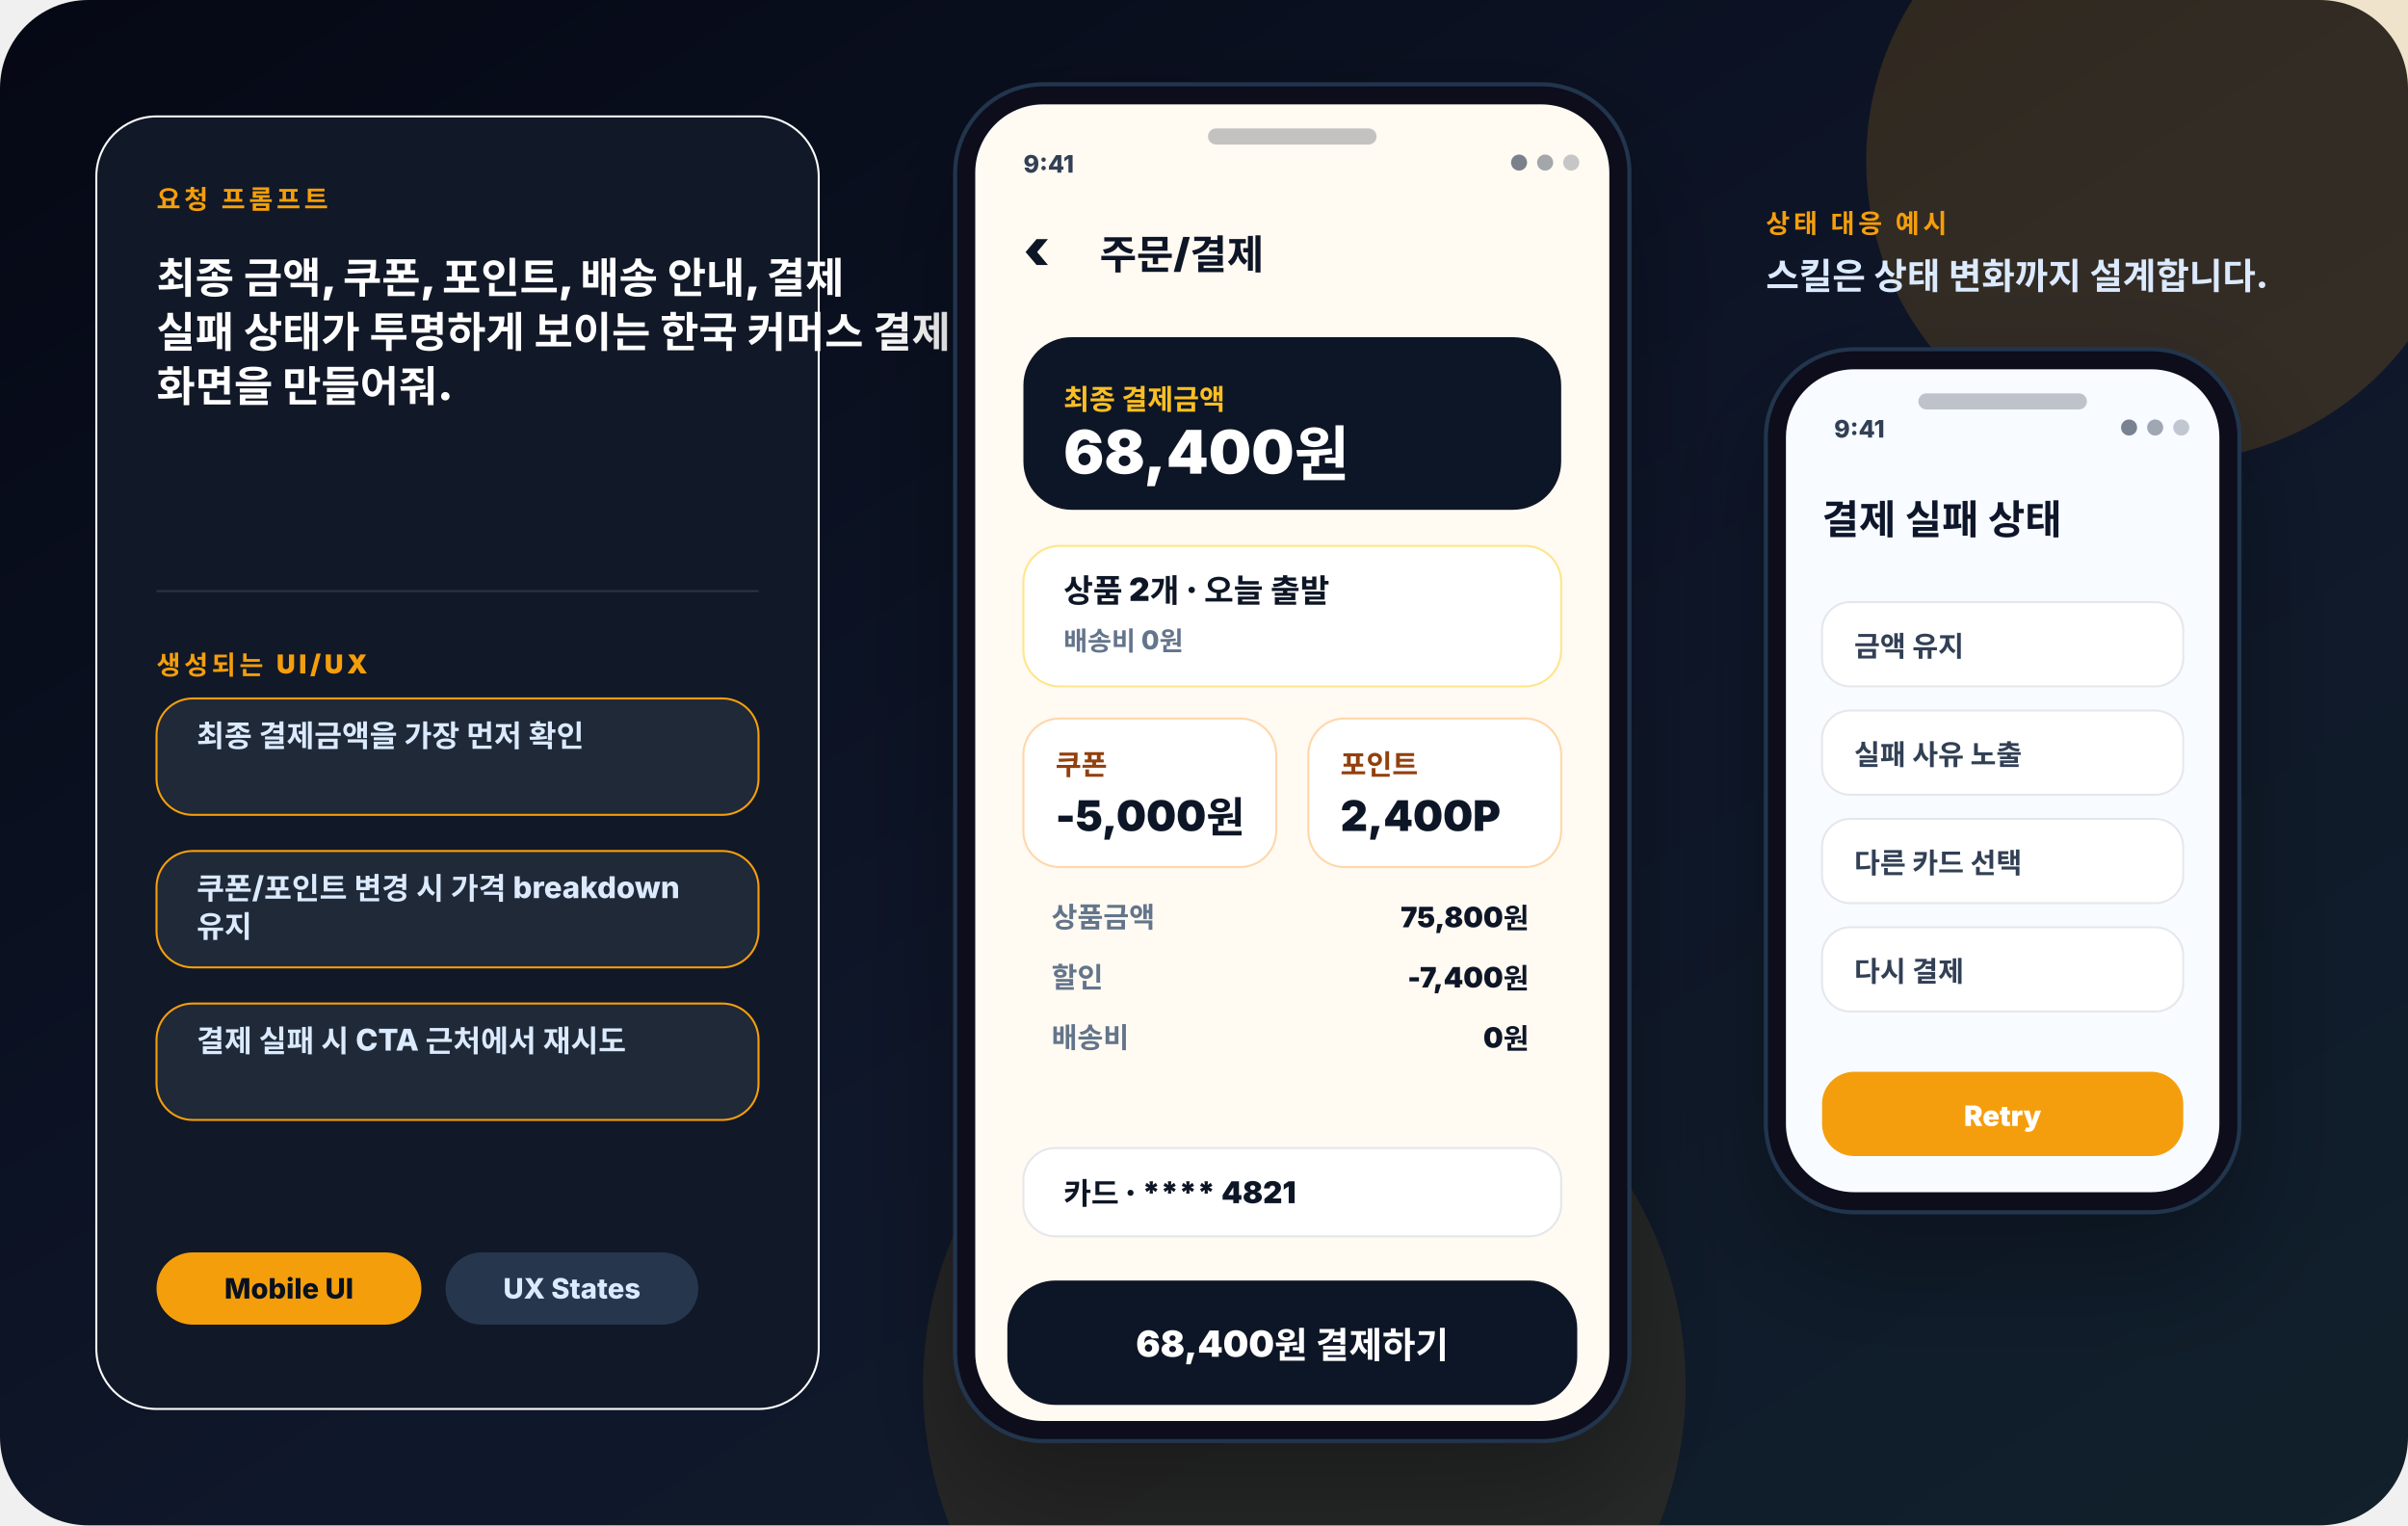
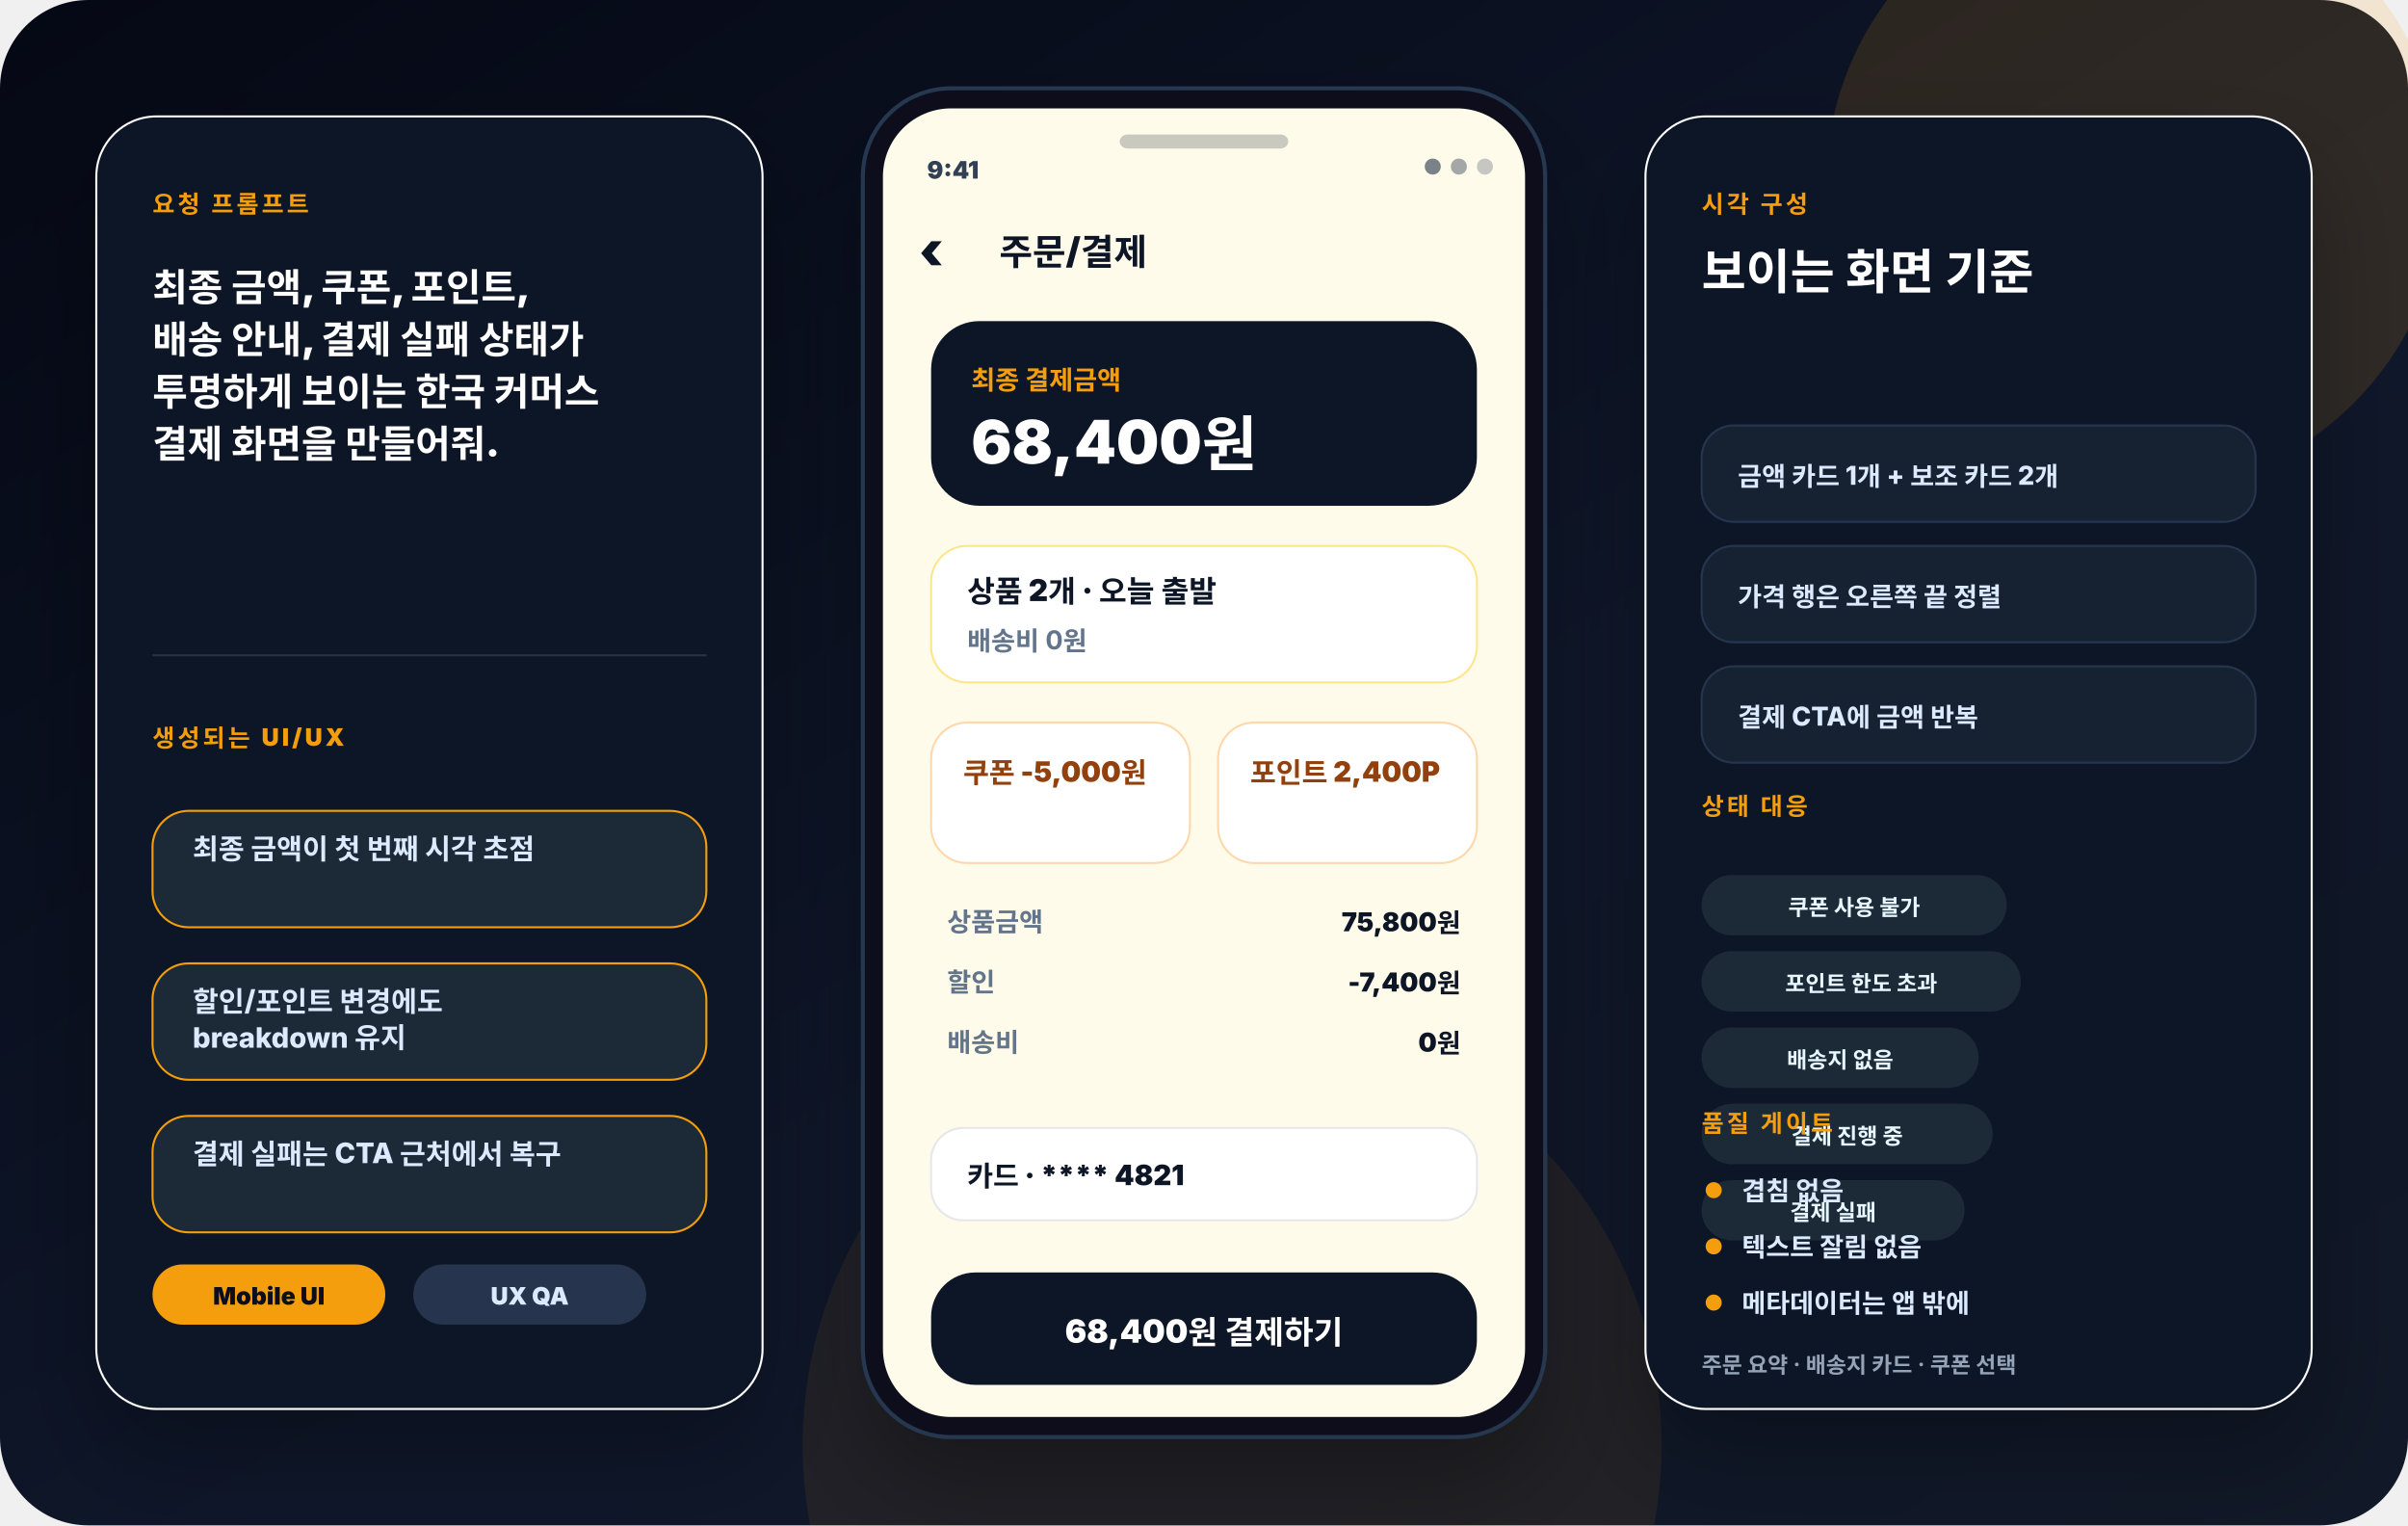
- <svg xmlns="http://www.w3.org/2000/svg" width="1200" height="760" viewBox="0 0 1200 760" role="img" aria-labelledby="title desc">
+ <svg xmlns="http://www.w3.org/2000/svg" width="1200" height="760" viewBox="0 0 1200 760" role="img" aria-labelledby="title desc" data-template="visual-composition-v2" data-generated-by="scripts/generate_preview_svgs.py">
  <defs>
    <linearGradient id="bg" x1="0" y1="0" x2="1" y2="1">
      <stop offset="0" stop-color="#050814" />
      <stop offset=".55" stop-color="#0f172a" />
-       <stop offset="1" stop-color="#11202b" />
+       <stop offset="1" stop-color="#111827" />
    </linearGradient>
    <filter id="shadow" x="-20%" y="-20%" width="140%" height="140%">
-       <feDropShadow dx="0" dy="24" stdDeviation="28" flood-color="#000" flood-opacity=".32" />
+       <feDropShadow dx="0" dy="22" stdDeviation="24" flood-color="#000" flood-opacity=".30" />
    </filter>
    <style>text{font-family:-apple-system,BlinkMacSystemFont,'Pretendard','Noto Sans KR','Segoe UI',sans-serif} .card{filter:url(#shadow)}</style>
  </defs>
  <rect width="1200" height="760" rx="44" fill="url(#bg)" />
-   <circle cx="1080" cy="80" r="150" fill="#f59e0b" opacity=".16" />
-   <circle cx="650" cy="690" r="190" fill="#f59e0b" opacity=".10" />
-   <rect x="48" y="58" width="360" height="644" rx="30" fill="#111827" stroke="#ffffff" stroke-width="1" />
-   <text x="78" y="104" fill="#f59e0b" font-size="13" font-weight="900" letter-spacing="1.8">요청 프롬프트</text>
-   <text x="78" y="146" fill="#ffffff" font-size="21" font-weight="850">최종 금액, 쿠폰, 포인트, 배송 안내, 결제</text>
-   <text x="78" y="173" fill="#ffffff" font-size="21" font-weight="850">실패 상태가 투명하게 보이는 한국 커머스 결제</text>
-   <text x="78" y="200" fill="#ffffff" font-size="21" font-weight="850">화면을 만들어줘.</text>
-   <rect x="78" y="294" width="300" height="1" rx="0" fill="#ffffff" opacity="0.12" />
-   <text x="78" y="336" fill="#f59e0b" font-size="13" font-weight="900" letter-spacing="1.8">생성되는 UI/UX</text>
-   <rect x="78" y="348" width="300" height="58" rx="18" fill="#1f2937" stroke="#f59e0b" stroke-width="1" />
-   <text x="98" y="372" fill="#dbeafe" font-size="15" font-weight="760">최종 결제금액을 가장 먼저 확인</text>
-   <rect x="78" y="424" width="300" height="58" rx="18" fill="#1f2937" stroke="#f59e0b" stroke-width="1" />
-   <text x="98" y="448" fill="#dbeafe" font-size="15" font-weight="760">쿠폰/포인트 변경 시 가격 breakdown</text>
-   <text x="98" y="467" fill="#dbeafe" font-size="15" font-weight="760">유지</text>
-   <rect x="78" y="500" width="300" height="58" rx="18" fill="#1f2937" stroke="#f59e0b" stroke-width="1" />
-   <text x="98" y="524" fill="#dbeafe" font-size="15" font-weight="760">결제 실패 시 CTA 근처에서 재시도</text>
-   <rect x="78" y="624" width="132" height="36" rx="18.0" fill="#f59e0b" />
-   <text x="144.0" y="647.0" fill="#07111f" font-size="14" font-weight="800" text-anchor="middle">Mobile UI</text>
-   <rect x="222" y="624" width="126" height="36" rx="18.0" fill="#26364d" />
-   <text x="285.0" y="647.0" fill="#dbeafe" font-size="14" font-weight="800" text-anchor="middle">UX States</text>
+   <circle cx="1064" cy="92" r="154" fill="#f59e0b" opacity="0.14" stroke-width="1" />
+   <circle cx="614" cy="720" r="214" fill="#f59e0b" opacity="0.08" stroke-width="1" />
  <g class="card">
-     <rect x="476" y="42" width="336" height="676" rx="44" fill="#07111f" stroke="#24364d" stroke-width="2" />
-     <rect x="486" y="52" width="316" height="656" rx="34" fill="#fffaf2" />
-     <rect x="602.0" y="64" width="84" height="8" rx="4" fill="#0f1d2e" opacity="0.25" />
-     <text x="510" y="86" fill="#334155" font-size="12" font-weight="800">9:41</text>
-     <circle cx="757" cy="81" r="4" fill="#334155" opacity=".65" />
-     <circle cx="770" cy="81" r="4" fill="#334155" opacity=".45" />
-     <circle cx="783" cy="81" r="4" fill="#334155" opacity=".28" />
-     <text x="510" y="134" fill="#111827" font-size="28" font-weight="900">‹</text>
-     <text x="548" y="134" fill="#111827" font-size="20" font-weight="900">주문/결제</text>
-     <rect x="510" y="168" width="268" height="86" rx="24" fill="#111827" />
-     <text x="530" y="204" fill="#fbbf24" font-size="14" font-weight="800">최종 결제금액</text>
-     <text x="530" y="236" fill="#ffffff" font-size="30" font-weight="900">68,400원</text>
-     <rect x="510" y="272" width="268" height="70" rx="18" fill="#ffffff" stroke="#fde68a" stroke-width="1" />
-     <text x="530" y="300" fill="#111827" font-size="16" font-weight="900">상품 2개 · 오늘 출발</text>
-     <text x="530" y="324" fill="#64748b" font-size="13" font-weight="800">배송비 0원</text>
-     <rect x="510" y="358" width="126" height="74" rx="18" fill="#ffffff" stroke="#fed7aa" stroke-width="1" />
-     <text x="526" y="386" fill="#92400e" font-size="14" font-weight="900">쿠폰</text>
-     <text x="526" y="414" fill="#111827" font-size="21" font-weight="900">-5,000원</text>
-     <rect x="652" y="358" width="126" height="74" rx="18" fill="#ffffff" stroke="#fed7aa" stroke-width="1" />
-     <text x="668" y="386" fill="#92400e" font-size="14" font-weight="900">포인트</text>
-     <text x="668" y="414" fill="#111827" font-size="21" font-weight="900">2,400P</text>
-     <text x="524" y="462" fill="#64748b" font-size="14" font-weight="760">상품금액</text>
-     <text x="762" y="462" fill="#111827" font-size="14" font-weight="900" text-anchor="end">75,800원</text>
-     <text x="524" y="492" fill="#64748b" font-size="14" font-weight="760">할인</text>
-     <text x="762" y="492" fill="#111827" font-size="14" font-weight="900" text-anchor="end">-7,400원</text>
-     <text x="524" y="522" fill="#64748b" font-size="14" font-weight="760">배송비</text>
-     <text x="762" y="522" fill="#111827" font-size="14" font-weight="900" text-anchor="end">0원</text>
-     <rect x="510" y="572" width="268" height="44" rx="16" fill="#ffffff" stroke="#e5e7eb" stroke-width="1" />
-     <text x="530" y="600" fill="#111827" font-size="15" font-weight="850">카드 · **** 4821</text>
-     <rect x="502" y="638" width="284" height="62" rx="24" fill="#111827" />
-     <text x="644" y="676" fill="#ffffff" font-size="18" font-weight="900" text-anchor="middle">68,400원 결제하기</text>
+     <rect x="48" y="58" width="332" height="644" rx="30" fill="#111827" stroke="#ffffff" stroke-width="1" />
+     <text x="76" y="106" fill="#f59e0b" font-size="12" font-weight="900" letter-spacing="1.5">요청 프롬프트</text>
+     <text x="76" y="150" fill="#ffffff" font-size="19" font-weight="850">최종 금액, 쿠폰, 포인트,</text>
+     <text x="76" y="176" fill="#ffffff" font-size="19" font-weight="850">배송 안내, 결제 실패 상태가</text>
+     <text x="76" y="202" fill="#ffffff" font-size="19" font-weight="850">투명하게 보이는 한국 커머스</text>
+     <text x="76" y="228" fill="#ffffff" font-size="19" font-weight="850">결제 화면을 만들어줘.</text>
+     <rect x="76" y="326" width="276" height="1" rx="0" fill="#ffffff" stroke-width="1" opacity="0.12" />
+     <text x="76" y="372" fill="#f59e0b" font-size="12" font-weight="900" letter-spacing="1.5">생성되는 UI/UX</text>
+     <rect x="76" y="404" width="276" height="58" rx="18" fill="#1f2937" stroke="#f59e0b" stroke-width="1" />
+     <text x="96" y="428" fill="#dbeafe" font-size="14" font-weight="760">최종 금액이 첫 번째 시각 초점</text>
+     <rect x="76" y="480" width="276" height="58" rx="18" fill="#1f2937" stroke="#f59e0b" stroke-width="1" />
+     <text x="96" y="504" fill="#dbeafe" font-size="14" font-weight="760">할인/포인트 변경에도</text>
+     <text x="96" y="522" fill="#dbeafe" font-size="14" font-weight="760">breakdown 유지</text>
+     <rect x="76" y="556" width="276" height="58" rx="18" fill="#1f2937" stroke="#f59e0b" stroke-width="1" />
+     <text x="96" y="580" fill="#dbeafe" font-size="14" font-weight="760">결제 실패는 CTA 근처에서 복구</text>
+     <rect x="76" y="630" width="116" height="30" rx="15" fill="#f59e0b" stroke-width="1" />
+     <text x="134.0" y="650" fill="#07111f" font-size="12" font-weight="850" text-anchor="middle">Mobile UI</text>
+     <rect x="206" y="630" width="116" height="30" rx="15" fill="#26364d" stroke-width="1" />
+     <text x="264.0" y="650" fill="#dbeafe" font-size="12" font-weight="850" text-anchor="middle">UX QA</text>
+   </g>
+   <g class="card" data-phone-template="commerce-checkout">
+     <rect x="430" y="44" width="340" height="672" rx="44" fill="#07111f" stroke="#27374f" stroke-width="2" />
+     <rect x="440" y="54" width="320" height="652" rx="34" fill="#fffbeb" stroke-width="1" />
+     <rect x="558.0" y="67" width="84" height="7" rx="4" fill="#0f172a" stroke-width="1" opacity="0.22" />
+     <text x="462" y="89" fill="#334155" font-size="12" font-weight="850">9:41</text>
+     <circle cx="714" cy="83" r="4" fill="#334155" opacity="0.65" stroke-width="1" />
+     <circle cx="727" cy="83" r="4" fill="#334155" opacity="0.45" stroke-width="1" />
+     <circle cx="740" cy="83" r="4" fill="#334155" opacity="0.28" stroke-width="1" />
+     <text x="458" y="134" fill="#111827" font-size="26" font-weight="900">‹</text>
+     <text x="498" y="132" fill="#111827" font-size="18" font-weight="900">주문/결제</text>
+     <rect x="464" y="160" width="272" height="92" rx="24" fill="#111827" stroke-width="1" />
+     <text x="484" y="194" fill="#f59e0b" font-size="13" font-weight="800">최종 결제금액</text>
+     <text x="484" y="231" fill="#ffffff" font-size="30" font-weight="900">68,400원</text>
+     <rect x="464" y="272" width="272" height="68" rx="18" fill="#ffffff" stroke="#fde68a" stroke-width="1" />
+     <text x="482" y="300" fill="#111827" font-size="15" font-weight="900">상품 2개 · 오늘 출발</text>
+     <text x="482" y="324" fill="#64748b" font-size="13" font-weight="750">배송비 0원</text>
+     <rect x="464" y="360" width="129.0" height="70" rx="18" fill="#ffffff" stroke="#fed7aa" stroke-width="1" />
+     <text x="480" y="390" fill="#92400e" font-size="14" font-weight="900">쿠폰 -5,000원</text>
+     <rect x="607.0" y="360" width="129.0" height="70" rx="18" fill="#ffffff" stroke="#fed7aa" stroke-width="1" />
+     <text x="623.0" y="390" fill="#92400e" font-size="14" font-weight="900">포인트 2,400P</text>
+     <text x="472" y="464" fill="#64748b" font-size="13" font-weight="750">상품금액</text>
+     <text x="728" y="464" fill="#111827" font-size="13" font-weight="900" text-anchor="end">75,800원</text>
+     <text x="472" y="494" fill="#64748b" font-size="13" font-weight="750">할인</text>
+     <text x="728" y="494" fill="#111827" font-size="13" font-weight="900" text-anchor="end">-7,400원</text>
+     <text x="472" y="524" fill="#64748b" font-size="13" font-weight="750">배송비</text>
+     <text x="728" y="524" fill="#111827" font-size="13" font-weight="900" text-anchor="end">0원</text>
+     <rect x="464" y="562" width="272" height="46" rx="16" fill="#ffffff" stroke="#e5e7eb" stroke-width="1" />
+     <text x="482" y="591" fill="#111827" font-size="14" font-weight="850">카드 · **** 4821</text>
+     <rect x="464" y="634" width="272" height="56" rx="22" fill="#111827" stroke-width="1" />
+     <text x="600.0" y="669" fill="#ffffff" font-size="16" font-weight="900" text-anchor="middle">68,400원 결제하기</text>
  </g>
  <g class="card">
-     <rect x="880" y="174" width="236" height="430" rx="44" fill="#07111f" stroke="#24364d" stroke-width="2" />
-     <rect x="890" y="184" width="216" height="410" rx="34" fill="#f8fbff" />
-     <rect x="956.0" y="196" width="84" height="8" rx="4" fill="#0f1d2e" opacity="0.25" />
-     <text x="914" y="218" fill="#334155" font-size="12" font-weight="800">9:41</text>
-     <circle cx="1061" cy="213" r="4" fill="#334155" opacity=".65" />
-     <circle cx="1074" cy="213" r="4" fill="#334155" opacity=".45" />
-     <circle cx="1087" cy="213" r="4" fill="#334155" opacity=".28" />
-     <text x="908" y="266" fill="#0f172a" font-size="20" font-weight="900">결제 실패 상태</text>
-     <rect x="908" y="300" width="180" height="42" rx="14" fill="#ffffff" stroke="#e5e7eb" stroke-width="1" />
-     <text x="924" y="327" fill="#334155" font-size="14" font-weight="760">금액 유지</text>
-     <rect x="908" y="354" width="180" height="42" rx="14" fill="#ffffff" stroke="#e5e7eb" stroke-width="1" />
-     <text x="924" y="381" fill="#334155" font-size="14" font-weight="760">실패 사유 노출</text>
-     <rect x="908" y="408" width="180" height="42" rx="14" fill="#ffffff" stroke="#e5e7eb" stroke-width="1" />
-     <text x="924" y="435" fill="#334155" font-size="14" font-weight="760">다른 카드 선택</text>
-     <rect x="908" y="462" width="180" height="42" rx="14" fill="#ffffff" stroke="#e5e7eb" stroke-width="1" />
-     <text x="924" y="489" fill="#334155" font-size="14" font-weight="760">다시 결제</text>
-     <rect x="908" y="534" width="180" height="42" rx="16" fill="#f59e0b" />
-     <text x="998" y="561" fill="#ffffff" font-size="14" font-weight="900" text-anchor="middle">Retry</text>
+     <rect x="820" y="58" width="332" height="644" rx="30" fill="#101827" stroke="#ffffff" stroke-width="1" />
+     <text x="848" y="106" fill="#f59e0b" font-size="12" font-weight="900" letter-spacing="1.5">시각 구성</text>
+     <text x="848" y="144" fill="#ffffff" font-size="24" font-weight="900">보이는 화면 기준</text>
+     <rect x="848" y="212" width="276" height="48" rx="16" fill="#172033" stroke="#27364f" stroke-width="1" />
+     <text x="866" y="242" fill="#dbeafe" font-size="13" font-weight="760">금액 카드 1개 + 보조 카드 2개</text>
+     <rect x="848" y="272" width="276" height="48" rx="16" fill="#172033" stroke="#27364f" stroke-width="1" />
+     <text x="866" y="302" fill="#dbeafe" font-size="13" font-weight="760">가격 행은 오른쪽 끝 정렬</text>
+     <rect x="848" y="332" width="276" height="48" rx="16" fill="#172033" stroke="#27364f" stroke-width="1" />
+     <text x="866" y="362" fill="#dbeafe" font-size="13" font-weight="760">결제 CTA에 금액 반복</text>
+     <text x="848" y="406" fill="#f59e0b" font-size="12" font-weight="900" letter-spacing="1.5">상태 대응</text>
+     <rect x="848" y="436" width="152" height="30" rx="15" fill="#1f2937" stroke-width="1" />
+     <text x="924.0" y="456" fill="#e5f7ff" font-size="11" font-weight="850" text-anchor="middle">쿠폰 사용 불가</text>
+     <rect x="848" y="474" width="159" height="30" rx="15" fill="#1f2937" stroke-width="1" />
+     <text x="927.5" y="494" fill="#e5f7ff" font-size="11" font-weight="850" text-anchor="middle">포인트 한도 초과</text>
+     <rect x="848" y="512" width="138" height="30" rx="15" fill="#1f2937" stroke-width="1" />
+     <text x="917.0" y="532" fill="#e5f7ff" font-size="11" font-weight="850" text-anchor="middle">배송지 없음</text>
+     <rect x="848" y="550" width="145" height="30" rx="15" fill="#1f2937" stroke-width="1" />
+     <text x="920.5" y="570" fill="#e5f7ff" font-size="11" font-weight="850" text-anchor="middle">결제 진행 중</text>
+     <rect x="848" y="588" width="131" height="30" rx="15" fill="#1f2937" stroke-width="1" />
+     <text x="913.5" y="608" fill="#e5f7ff" font-size="11" font-weight="850" text-anchor="middle">결제 실패</text>
+     <text x="848" y="564" fill="#f59e0b" font-size="12" font-weight="900" letter-spacing="1.5">품질 게이트</text>
+     <circle cx="854" cy="593" r="4" fill="#f59e0b" stroke-width="1" />
+     <text x="868" y="598" fill="#dbeafe" font-size="13" font-weight="800">겹침 없음</text>
+     <circle cx="854" cy="621" r="4" fill="#f59e0b" stroke-width="1" />
+     <text x="868" y="626" fill="#dbeafe" font-size="13" font-weight="800">텍스트 잘림 없음</text>
+     <circle cx="854" cy="649" r="4" fill="#f59e0b" stroke-width="1" />
+     <text x="868" y="654" fill="#dbeafe" font-size="13" font-weight="800">메타데이터는 앱 밖에</text>
+     <text x="848" y="684" fill="#94a3b8" font-size="11" font-weight="650">주문 요약 · 배송지 카드 · 쿠폰 선택</text>
  </g>
-   <text x="880" y="116" fill="#f59e0b" font-size="13" font-weight="900" letter-spacing="1.8">상태 대응 예시</text>
-   <text x="880" y="144" fill="#dbeafe" font-size="18" font-weight="800">스킬은 상태 변화까지 설계합니다.</text>
</svg>
